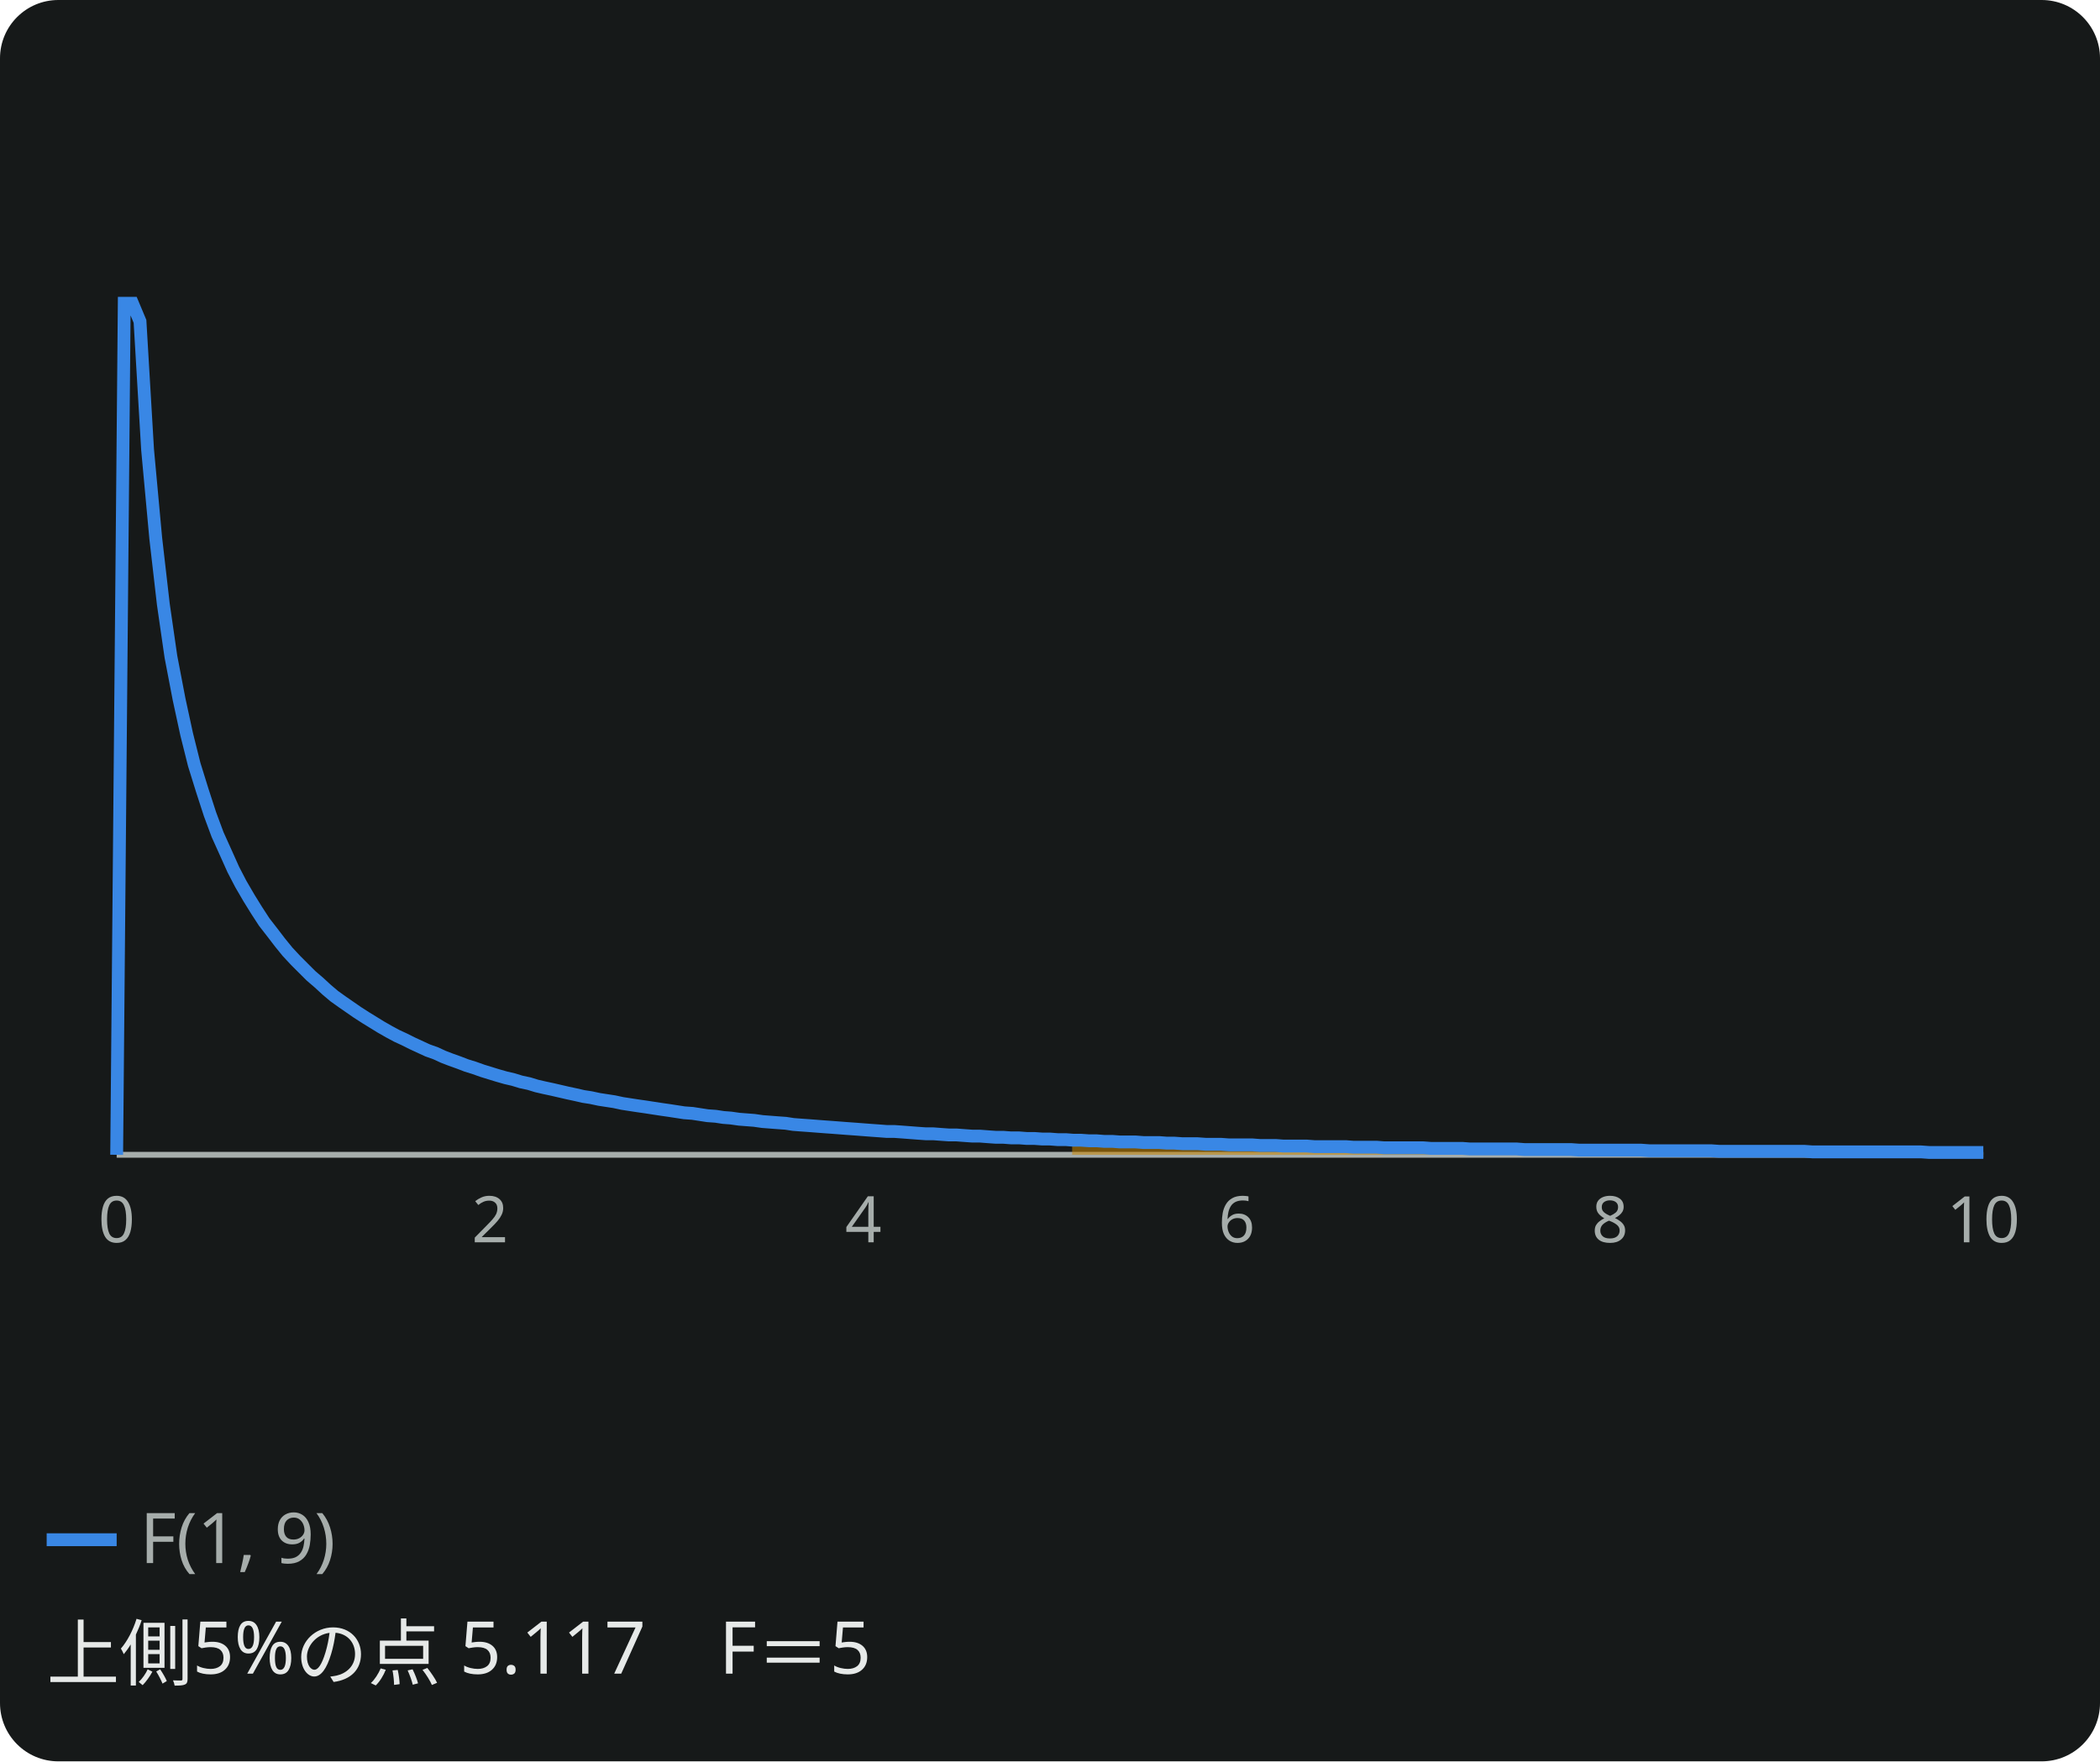
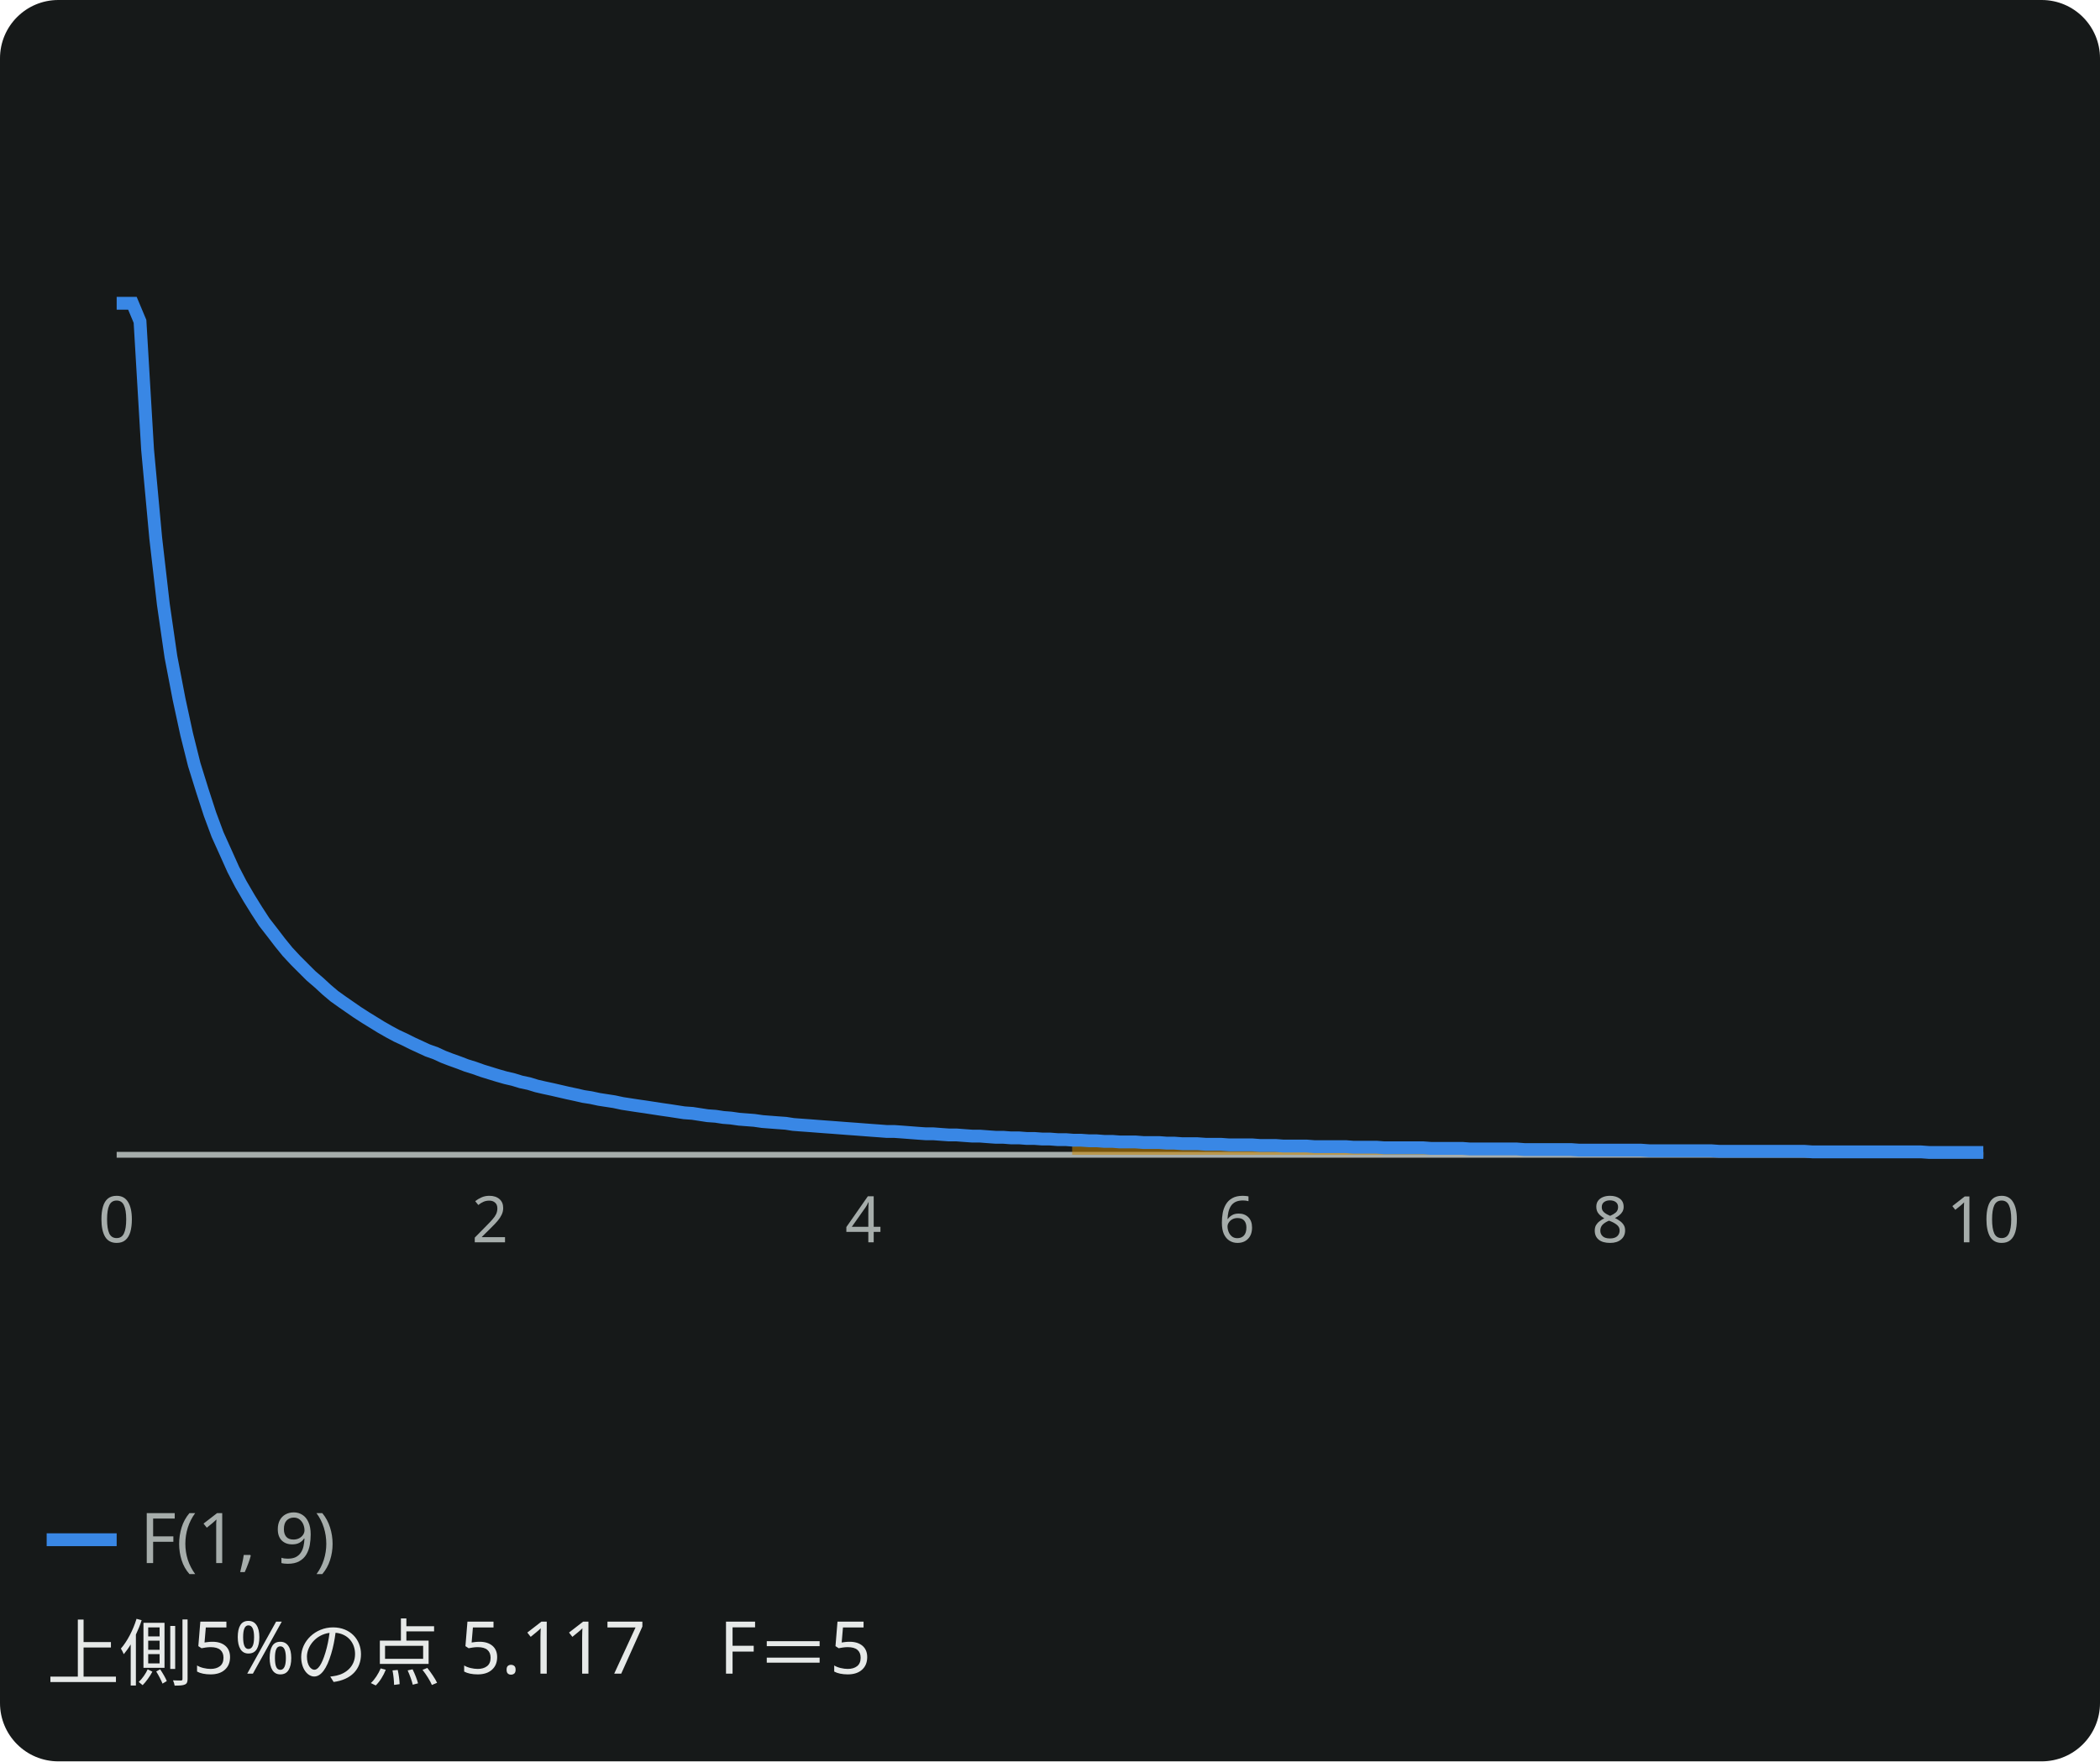
- <svg xmlns="http://www.w3.org/2000/svg" viewBox="0 0 360 302" width="360" height="302" font-family="sans-serif">
+ <svg xmlns="http://www.w3.org/2000/svg" viewBox="0 0 360 302" width="360" height="302" font-family="sans-serif" role="img" aria-label="F 分布 F(1, 9) の曲線。平均は 1.29">
  <rect width="360" height="302" rx="10" fill="#161919" />
  <line x1="20" y1="198" x2="340" y2="198" stroke="#a6adab" stroke-width="1" />
-   <path d="M183.8,198 L183.8,195.5 L185.7,195.5 L187.7,195.6 L189.6,195.7 L191.6,195.7 L193.5,195.8 L195.5,195.9 L197.4,195.9 L199.4,196.0 L201.3,196.0 L203.3,196.1 L205.2,196.1 L207.2,196.2 L209.1,196.2 L211.1,196.3 L213.1,196.3 L215.0,196.3 L217.0,196.4 L218.9,196.4 L220.9,196.5 L222.8,196.5 L224.8,196.5 L226.7,196.6 L228.7,196.6 L230.6,196.6 L232.6,196.7 L234.5,196.7 L236.5,196.7 L238.4,196.8 L240.4,196.8 L242.3,196.8 L244.3,196.9 L246.3,196.9 L248.2,196.9 L250.2,196.9 L252.1,197.0 L254.1,197.0 L256.0,197.0 L258.0,197.0 L259.9,197.0 L261.9,197.1 L263.8,197.1 L265.8,197.1 L267.7,197.1 L269.7,197.1 L271.6,197.2 L273.6,197.2 L275.5,197.2 L277.5,197.2 L279.5,197.2 L281.4,197.3 L283.4,197.3 L285.3,197.3 L287.3,197.3 L289.2,197.3 L291.2,197.3 L293.1,197.3 L295.1,197.4 L297.0,197.4 L299.0,197.4 L300.9,197.4 L302.9,197.4 L304.8,197.4 L306.8,197.4 L308.8,197.4 L310.7,197.5 L312.7,197.5 L314.6,197.5 L316.6,197.5 L318.5,197.5 L320.5,197.5 L322.4,197.5 L324.4,197.5 L326.3,197.5 L328.3,197.5 L330.2,197.6 L332.2,197.6 L334.1,197.6 L336.1,197.6 L338.0,197.6 L340.0,197.6 L340.0,198 Z" fill="#c98500" fill-opacity="0.55" />
-   <path d="M20.0,198.0 L21.3,52.0 L22.7,52.0 L24.0,55.1 L25.3,77.1 L26.7,92.3 L28.0,103.6 L29.3,112.6 L30.7,119.9 L32.0,125.9 L33.3,131.1 L34.7,135.6 L36.0,139.6 L37.3,143.1 L38.7,146.2 L40.0,149.1 L41.3,151.6 L42.7,154.0 L44.0,156.1 L45.3,158.1 L46.7,159.9 L48.0,161.6 L49.3,163.2 L50.7,164.7 L52.0,166.0 L53.3,167.3 L54.7,168.5 L56.0,169.7 L57.3,170.8 L58.7,171.8 L60.0,172.7 L61.3,173.6 L62.7,174.5 L64.0,175.3 L65.3,176.1 L66.7,176.9 L68.0,177.6 L69.3,178.2 L70.7,178.9 L72.0,179.5 L73.3,180.1 L74.7,180.6 L76.0,181.2 L77.3,181.7 L78.7,182.2 L80.0,182.7 L81.3,183.1 L82.7,183.6 L84.0,184.0 L85.3,184.4 L86.7,184.8 L88.0,185.1 L89.3,185.5 L90.7,185.8 L92.0,186.2 L93.3,186.5 L94.7,186.8 L96.0,187.1 L97.3,187.4 L98.7,187.7 L100.0,188.0 L101.3,188.2 L102.7,188.5 L104.0,188.7 L105.3,188.9 L106.7,189.2 L108.0,189.4 L109.3,189.6 L110.7,189.8 L112.0,190.0 L113.3,190.2 L114.7,190.4 L116.0,190.6 L117.3,190.8 L118.7,190.9 L120.0,191.1 L121.3,191.3 L122.7,191.4 L124.0,191.6 L125.3,191.7 L126.7,191.9 L128.0,192.0 L129.3,192.1 L130.7,192.3 L132.0,192.4 L133.3,192.5 L134.7,192.6 L136.0,192.8 L137.3,192.9 L138.7,193.0 L140.0,193.1 L141.3,193.2 L142.7,193.3 L144.0,193.4 L145.3,193.5 L146.7,193.6 L148.0,193.7 L149.3,193.8 L150.7,193.9 L152.0,194.0 L153.3,194.0 L154.7,194.1 L156.0,194.2 L157.3,194.3 L158.7,194.4 L160.0,194.4 L161.3,194.5 L162.7,194.6 L164.0,194.6 L165.3,194.7 L166.7,194.8 L168.0,194.8 L169.3,194.9 L170.7,195.0 L172.0,195.0 L173.3,195.1 L174.7,195.1 L176.0,195.2 L177.3,195.2 L178.7,195.3 L180.0,195.3 L181.3,195.4 L182.7,195.4 L184.0,195.5 L185.3,195.5 L186.7,195.6 L188.0,195.6 L189.3,195.7 L190.7,195.7 L192.0,195.8 L193.3,195.8 L194.7,195.8 L196.0,195.9 L197.3,195.9 L198.7,195.9 L200.0,196.0 L201.3,196.0 L202.7,196.1 L204.0,196.1 L205.3,196.1 L206.7,196.2 L208.0,196.2 L209.3,196.2 L210.7,196.3 L212.0,196.3 L213.3,196.3 L214.7,196.3 L216.0,196.4 L217.3,196.4 L218.7,196.4 L220.0,196.5 L221.3,196.5 L222.7,196.5 L224.0,196.5 L225.3,196.6 L226.7,196.6 L228.0,196.6 L229.3,196.6 L230.7,196.6 L232.0,196.7 L233.3,196.7 L234.7,196.7 L236.0,196.7 L237.3,196.8 L238.7,196.8 L240.0,196.8 L241.3,196.8 L242.7,196.8 L244.0,196.8 L245.3,196.9 L246.7,196.9 L248.0,196.9 L249.3,196.9 L250.7,196.9 L252.0,197.0 L253.3,197.0 L254.7,197.0 L256.0,197.0 L257.3,197.0 L258.7,197.0 L260.0,197.0 L261.3,197.1 L262.7,197.1 L264.0,197.1 L265.3,197.1 L266.7,197.1 L268.0,197.1 L269.3,197.1 L270.7,197.2 L272.0,197.2 L273.3,197.2 L274.7,197.2 L276.0,197.2 L277.3,197.2 L278.7,197.2 L280.0,197.2 L281.3,197.2 L282.7,197.3 L284.0,197.3 L285.3,197.3 L286.7,197.3 L288.0,197.3 L289.3,197.3 L290.7,197.3 L292.0,197.3 L293.3,197.3 L294.7,197.4 L296.0,197.4 L297.3,197.4 L298.7,197.4 L300.0,197.4 L301.3,197.4 L302.7,197.4 L304.0,197.4 L305.3,197.4 L306.7,197.4 L308.0,197.4 L309.3,197.4 L310.7,197.5 L312.0,197.5 L313.3,197.5 L314.7,197.5 L316.0,197.5 L317.3,197.5 L318.7,197.5 L320.0,197.5 L321.3,197.5 L322.7,197.5 L324.0,197.5 L325.3,197.5 L326.7,197.5 L328.0,197.5 L329.3,197.5 L330.7,197.6 L332.0,197.6 L333.3,197.6 L334.7,197.6 L336.0,197.6 L337.3,197.6 L338.7,197.6 L340.0,197.6" fill="none" stroke="#3987e5" stroke-width="2.2" />
+   <path d="M183.8,198 L183.8,195.5 L185.7,195.5 L187.7,195.6 L189.6,195.7 L191.6,195.7 L193.5,195.8 L195.5,195.9 L197.4,195.9 L199.4,196 L201.3,196 L203.3,196.1 L205.2,196.1 L207.2,196.2 L209.1,196.2 L211.1,196.3 L213.1,196.3 L215,196.3 L217,196.4 L218.9,196.4 L220.9,196.5 L222.8,196.5 L224.8,196.5 L226.7,196.6 L228.7,196.6 L230.6,196.6 L232.6,196.7 L234.5,196.7 L236.5,196.7 L238.4,196.8 L240.4,196.8 L242.3,196.8 L244.3,196.9 L246.3,196.9 L248.2,196.9 L250.2,196.9 L252.1,197 L254.1,197 L256,197 L258,197 L259.9,197 L261.9,197.1 L263.8,197.1 L265.8,197.1 L267.7,197.1 L269.7,197.1 L271.6,197.2 L273.6,197.2 L275.5,197.2 L277.5,197.2 L279.5,197.2 L281.4,197.3 L283.4,197.3 L285.3,197.3 L287.3,197.3 L289.2,197.3 L291.2,197.3 L293.1,197.3 L295.1,197.4 L297,197.4 L299,197.4 L300.9,197.4 L302.9,197.4 L304.8,197.4 L306.8,197.4 L308.8,197.4 L310.7,197.5 L312.7,197.5 L314.6,197.5 L316.6,197.5 L318.5,197.5 L320.5,197.5 L322.4,197.5 L324.4,197.5 L326.3,197.5 L328.3,197.5 L330.2,197.6 L332.2,197.6 L334.1,197.6 L336.1,197.6 L338,197.6 L340,197.6 L340,198 Z" fill="#c98500" fill-opacity="0.55" />
+   <path d="M20,52 L21.3,52 L22.7,52 L24,55.1 L25.3,77.1 L26.7,92.3 L28,103.6 L29.3,112.6 L30.7,119.9 L32,125.9 L33.3,131.1 L34.7,135.6 L36,139.6 L37.3,143.1 L38.7,146.2 L40,149.1 L41.3,151.6 L42.7,154 L44,156.1 L45.3,158.1 L46.7,159.9 L48,161.6 L49.3,163.2 L50.7,164.7 L52,166 L53.3,167.3 L54.7,168.5 L56,169.7 L57.3,170.8 L58.7,171.8 L60,172.7 L61.3,173.6 L62.7,174.5 L64,175.3 L65.3,176.1 L66.7,176.9 L68,177.6 L69.3,178.2 L70.7,178.9 L72,179.5 L73.3,180.1 L74.7,180.6 L76,181.2 L77.3,181.7 L78.7,182.2 L80,182.7 L81.3,183.1 L82.7,183.6 L84,184 L85.3,184.4 L86.7,184.8 L88,185.1 L89.3,185.5 L90.7,185.8 L92,186.2 L93.3,186.5 L94.7,186.8 L96,187.1 L97.3,187.4 L98.7,187.7 L100,188 L101.3,188.2 L102.7,188.5 L104,188.7 L105.3,188.9 L106.7,189.2 L108,189.4 L109.3,189.6 L110.7,189.8 L112,190 L113.3,190.2 L114.7,190.4 L116,190.6 L117.3,190.8 L118.7,190.9 L120,191.1 L121.3,191.3 L122.7,191.4 L124,191.6 L125.3,191.7 L126.7,191.9 L128,192 L129.3,192.1 L130.7,192.3 L132,192.4 L133.3,192.5 L134.7,192.6 L136,192.8 L137.3,192.9 L138.7,193 L140,193.1 L141.3,193.2 L142.7,193.3 L144,193.4 L145.3,193.5 L146.7,193.6 L148,193.7 L149.3,193.8 L150.7,193.9 L152,194 L153.3,194 L154.7,194.1 L156,194.2 L157.3,194.3 L158.7,194.4 L160,194.4 L161.3,194.5 L162.7,194.6 L164,194.6 L165.3,194.7 L166.7,194.8 L168,194.8 L169.3,194.9 L170.7,195 L172,195 L173.3,195.1 L174.7,195.1 L176,195.2 L177.3,195.2 L178.7,195.3 L180,195.3 L181.3,195.4 L182.7,195.4 L184,195.5 L185.3,195.5 L186.7,195.6 L188,195.6 L189.3,195.7 L190.7,195.7 L192,195.8 L193.3,195.8 L194.7,195.8 L196,195.9 L197.3,195.9 L198.7,195.9 L200,196 L201.3,196 L202.7,196.1 L204,196.1 L205.3,196.1 L206.7,196.2 L208,196.2 L209.3,196.2 L210.7,196.3 L212,196.3 L213.3,196.3 L214.7,196.3 L216,196.4 L217.3,196.4 L218.7,196.4 L220,196.5 L221.3,196.5 L222.7,196.5 L224,196.5 L225.3,196.6 L226.7,196.6 L228,196.6 L229.3,196.6 L230.7,196.6 L232,196.7 L233.3,196.7 L234.7,196.7 L236,196.7 L237.3,196.8 L238.7,196.8 L240,196.8 L241.3,196.8 L242.7,196.8 L244,196.8 L245.3,196.9 L246.7,196.9 L248,196.9 L249.3,196.9 L250.7,196.9 L252,197 L253.3,197 L254.7,197 L256,197 L257.3,197 L258.7,197 L260,197 L261.3,197.1 L262.7,197.1 L264,197.1 L265.3,197.1 L266.7,197.1 L268,197.1 L269.3,197.1 L270.7,197.2 L272,197.2 L273.3,197.2 L274.7,197.2 L276,197.2 L277.3,197.2 L278.7,197.2 L280,197.2 L281.3,197.2 L282.7,197.3 L284,197.3 L285.3,197.3 L286.7,197.3 L288,197.3 L289.3,197.3 L290.7,197.3 L292,197.3 L293.3,197.3 L294.7,197.4 L296,197.4 L297.3,197.4 L298.7,197.4 L300,197.4 L301.3,197.4 L302.7,197.4 L304,197.4 L305.3,197.4 L306.7,197.4 L308,197.4 L309.3,197.4 L310.7,197.5 L312,197.5 L313.3,197.5 L314.7,197.5 L316,197.5 L317.3,197.5 L318.7,197.5 L320,197.5 L321.3,197.5 L322.7,197.5 L324,197.5 L325.3,197.5 L326.7,197.5 L328,197.5 L329.3,197.5 L330.7,197.6 L332,197.6 L333.3,197.6 L334.7,197.6 L336,197.6 L337.3,197.6 L338.7,197.6 L340,197.6" fill="none" stroke="#3987e5" stroke-width="2.2" />
  <text x="20" y="213" font-size="11" fill="#a6adab" text-anchor="middle">0</text>
  <text x="84" y="213" font-size="11" fill="#a6adab" text-anchor="middle">2</text>
  <text x="148" y="213" font-size="11" fill="#a6adab" text-anchor="middle">4</text>
  <text x="212" y="213" font-size="11" fill="#a6adab" text-anchor="middle">6</text>
  <text x="276" y="213" font-size="11" fill="#a6adab" text-anchor="middle">8</text>
  <text x="340" y="213" font-size="11" fill="#a6adab" text-anchor="middle">10</text>
  <line x1="8" y1="264" x2="20" y2="264" stroke="#3987e5" stroke-width="2.2" />
  <text x="24" y="268" font-size="12" fill="#a6adab" text-anchor="start">F(1, 9)</text>
  <text x="8" y="288" font-size="12.5" fill="#e6e9e8" text-anchor="start">上側5%の点 5.117　F＝5</text>
</svg>
